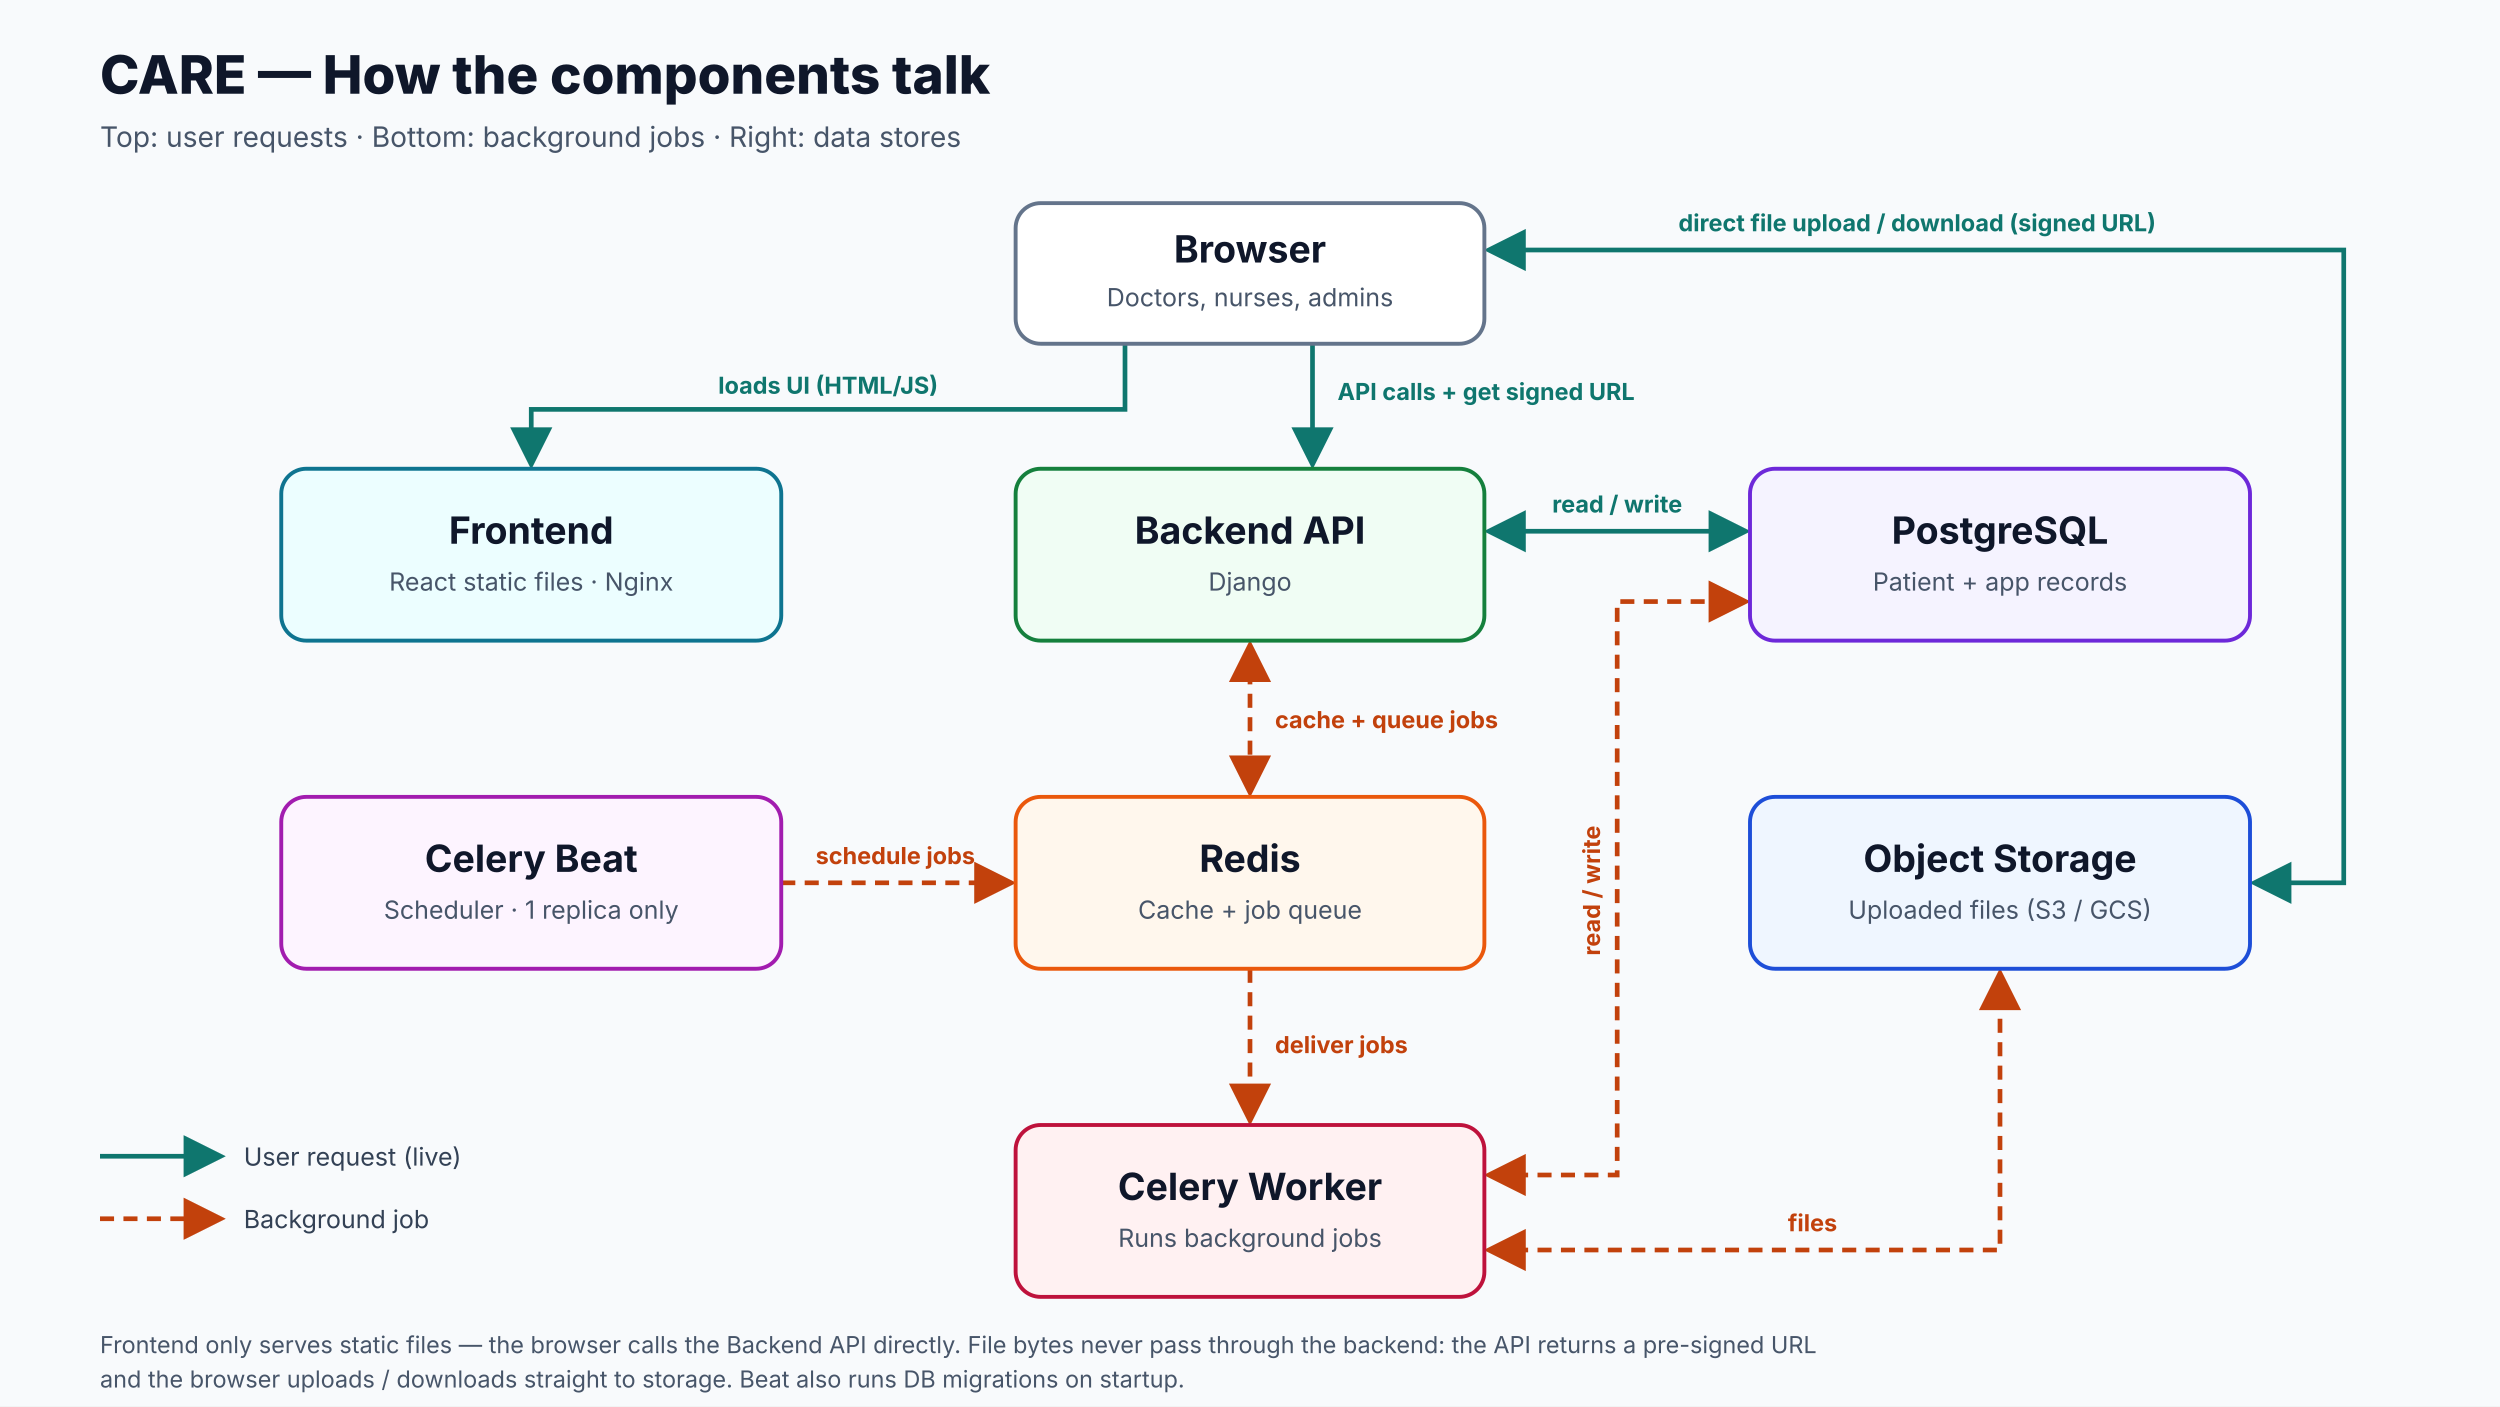
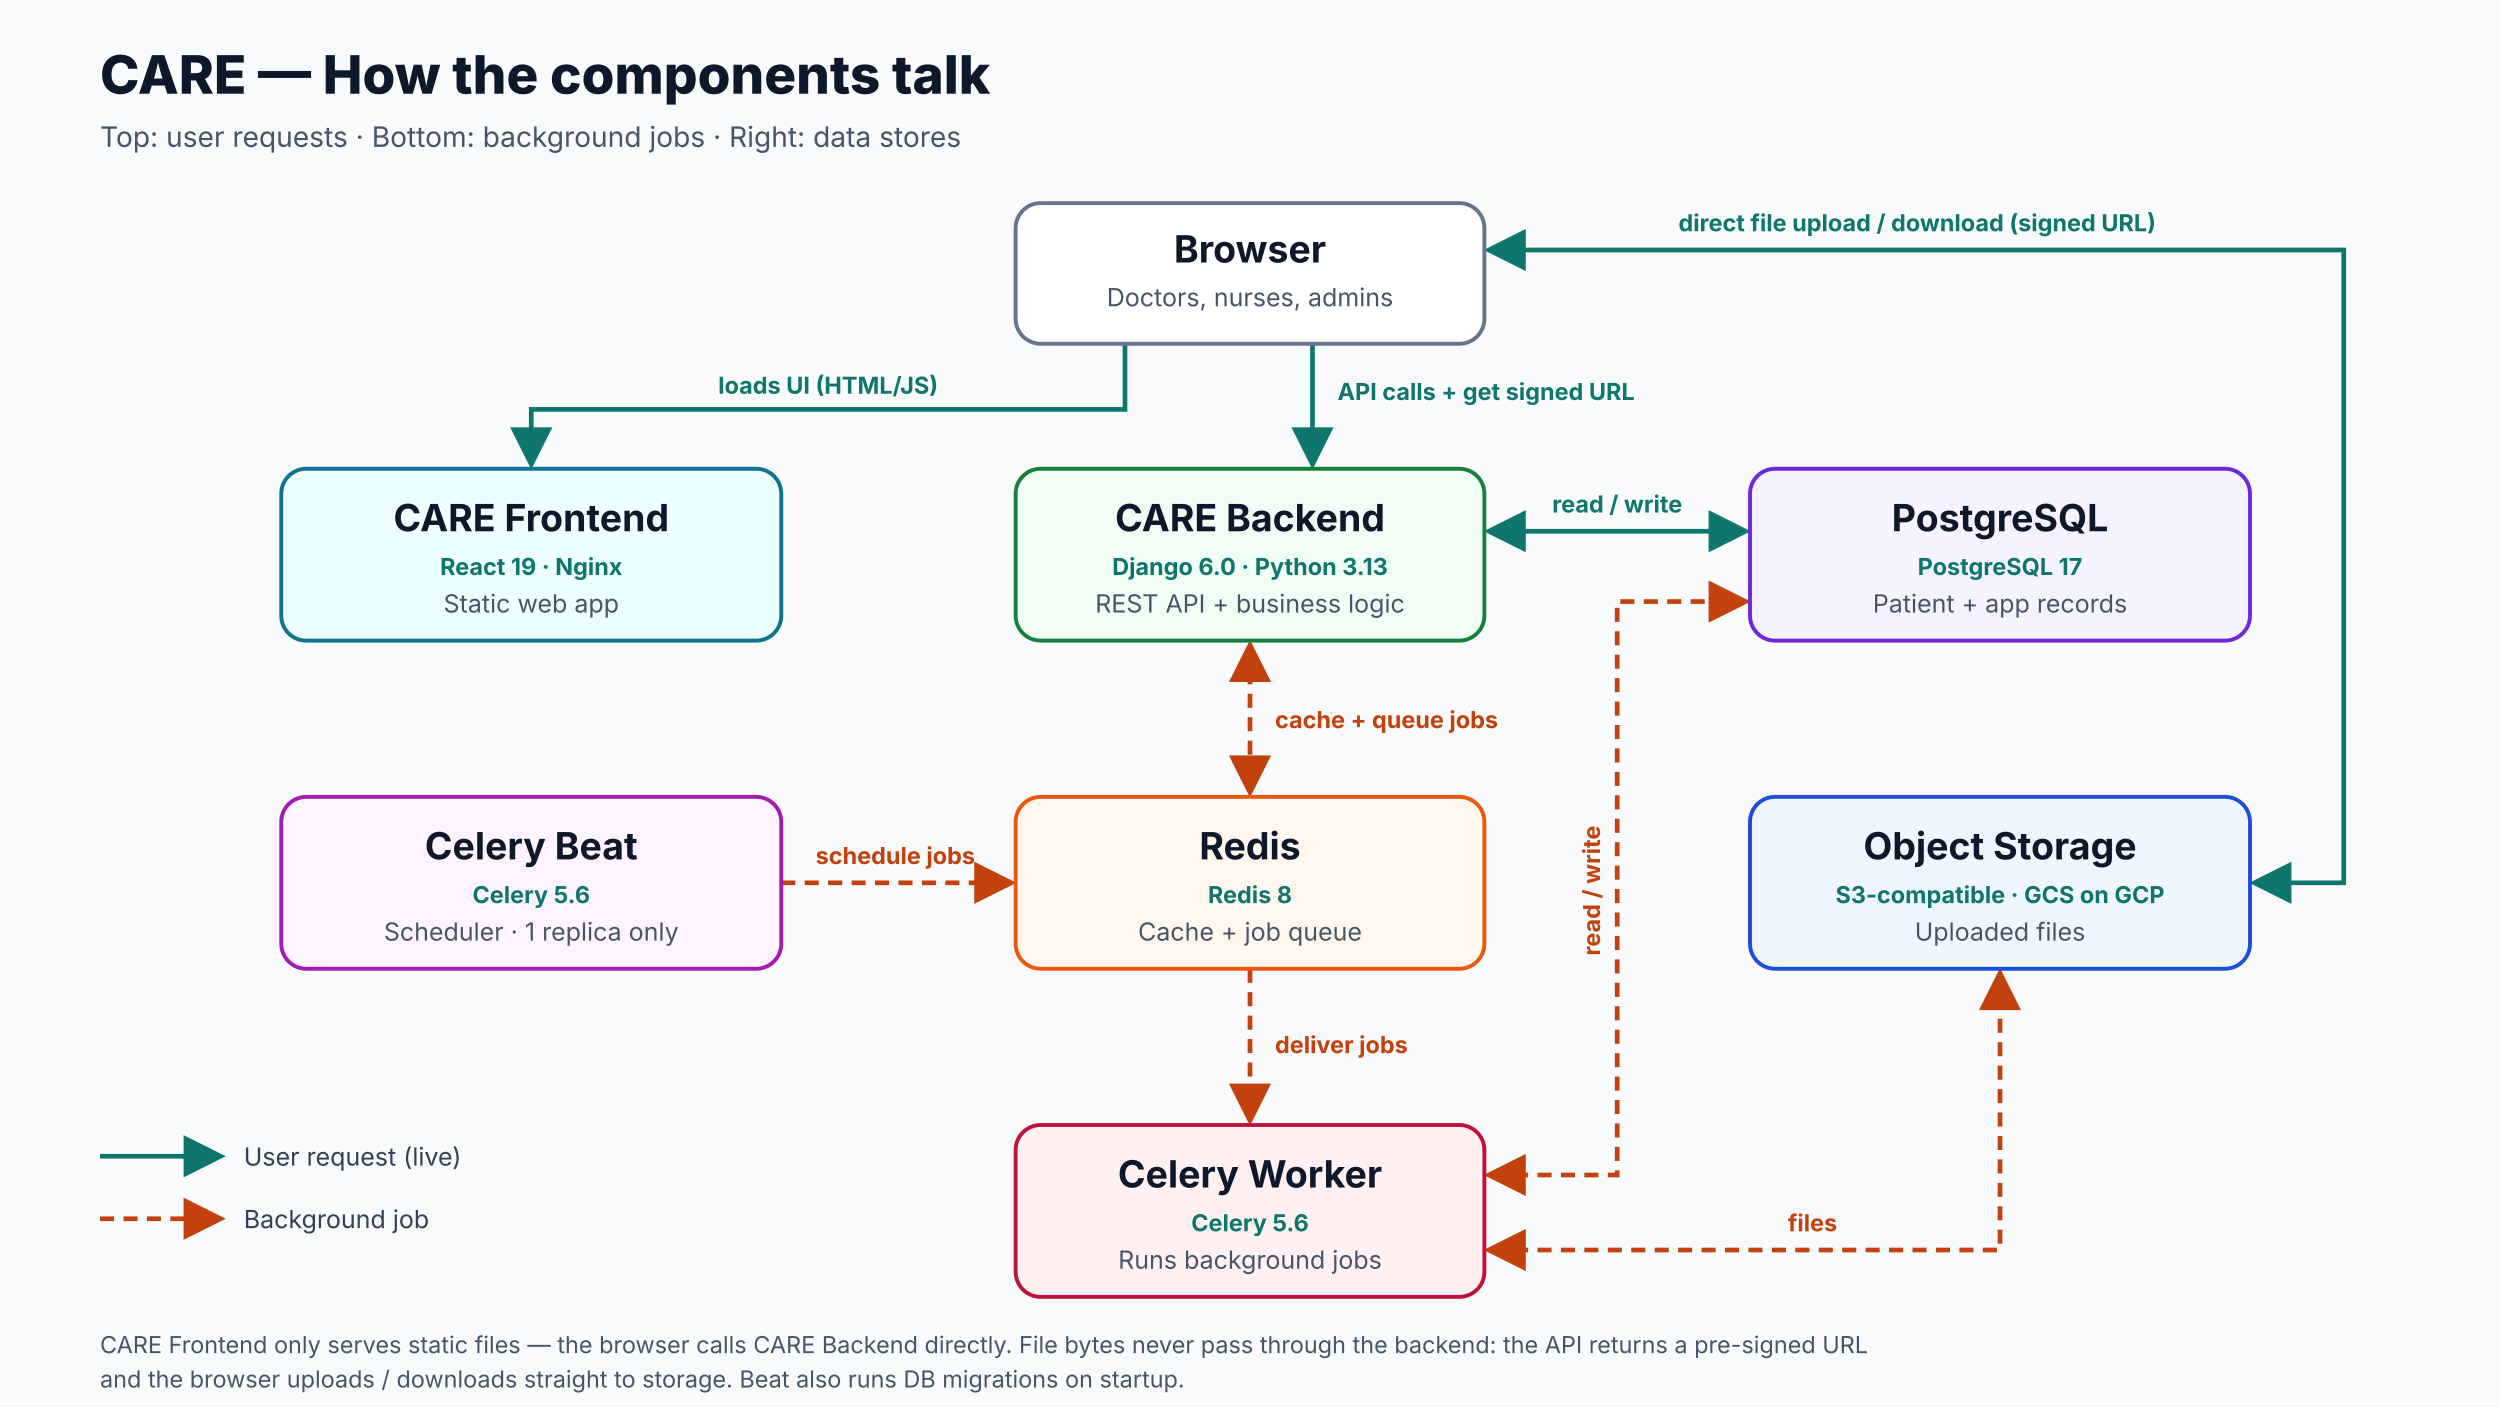
<svg xmlns="http://www.w3.org/2000/svg" width="1600" height="900" viewBox="0 0 1600 900">
  <defs>
    <style>
      text{font-family:'Inter','Helvetica Neue',Arial,sans-serif}
      .title{font-size:34px;font-weight:800;fill:#0F172A}
      .sub{font-size:18px;fill:#475569}
      .h{font-size:24px;font-weight:700;fill:#0F172A}
      .d{font-size:16px;fill:#475569}
+       .v{font-size:15px;font-weight:700;fill:#0F766E}
      .lt{font-size:15px;font-weight:700;fill:#0F766E}
      .lo{font-size:15px;font-weight:700;fill:#C2410C}
      .lg{font-size:16px;fill:#334155}
      .note{font-size:15px;fill:#475569}
      .live{stroke:#0F766E;stroke-width:3;fill:none}
      .job{stroke:#C2410C;stroke-width:3;fill:none;stroke-dasharray:9 6}
    </style>
    <marker id="t" viewBox="0 0 12 12" refX="10" refY="6" markerWidth="9" markerHeight="9" orient="auto-start-reverse">
      <path d="M0,0 L12,6 L0,12 z" fill="#0F766E" />
    </marker>
    <marker id="o" viewBox="0 0 12 12" refX="10" refY="6" markerWidth="9" markerHeight="9" orient="auto-start-reverse">
      <path d="M0,0 L12,6 L0,12 z" fill="#C2410C" />
    </marker>
  </defs>
  <rect width="1600" height="900" fill="#F8FAFC" />
  <text x="64" y="60" class="title">CARE — How the components talk</text>
  <text x="64" y="94" class="sub">Top: user requests · Bottom: background jobs · Right: data stores</text>
  <polyline class="live" points="720,220 720,262 340,262 340,296" marker-end="url(#t)" />
  <text x="530" y="252" text-anchor="middle" class="lt">loads UI (HTML/JS)</text>
  <line class="live" x1="840" y1="220" x2="840" y2="296" marker-end="url(#t)" />
  <text x="856" y="256" class="lt">API calls + get signed URL</text>
  <line class="live" x1="954" y1="340" x2="1116" y2="340" marker-start="url(#t)" marker-end="url(#t)" />
  <text x="1035" y="328" text-anchor="middle" class="lt">read / write</text>
  <polyline class="live" points="954,160 1500,160 1500,565 1444,565" marker-start="url(#t)" marker-end="url(#t)" />
  <text x="1227" y="148" text-anchor="middle" class="lt">direct file upload / download (signed URL)</text>
  <line class="job" x1="800" y1="414" x2="800" y2="506" marker-start="url(#o)" marker-end="url(#o)" />
  <text x="816" y="466" class="lo">cache + queue jobs</text>
  <line class="job" x1="500" y1="565" x2="646" y2="565" marker-end="url(#o)" />
  <text x="573" y="553" text-anchor="middle" class="lo">schedule jobs</text>
  <line class="job" x1="800" y1="620" x2="800" y2="716" marker-end="url(#o)" />
  <text x="816" y="674" class="lo">deliver jobs</text>
  <polyline class="job" points="954,752 1035,752 1035,385 1116,385" marker-start="url(#o)" marker-end="url(#o)" />
  <text x="1024" y="570" text-anchor="middle" class="lo" transform="rotate(-90 1024 570)">read / write</text>
  <polyline class="job" points="954,800 1280,800 1280,624" marker-start="url(#o)" marker-end="url(#o)" />
  <text x="1160" y="788" text-anchor="middle" class="lo">files</text>
  <g>
    <rect x="650" y="130" width="300" height="90" rx="16" fill="#FFFFFF" stroke="#64748B" stroke-width="2.5" />
    <text x="800" y="168" text-anchor="middle" class="h">Browser</text>
    <text x="800" y="196" text-anchor="middle" class="d">Doctors, nurses, admins</text>
    <rect x="180" y="300" width="320" height="110" rx="16" fill="#ECFEFF" stroke="#0E7490" stroke-width="2.5" />
-     <text x="340" y="348" text-anchor="middle" class="h">Frontend</text>
-     <text x="340" y="378" text-anchor="middle" class="d">React static files · Nginx</text>
+     <text x="340" y="340" text-anchor="middle" class="h">CARE Frontend</text>
+     <text x="340" y="368" text-anchor="middle" class="v">React 19 · Nginx</text>
+     <text x="340" y="392" text-anchor="middle" class="d">Static web app</text>
    <rect x="650" y="300" width="300" height="110" rx="16" fill="#F0FDF4" stroke="#15803D" stroke-width="2.5" />
-     <text x="800" y="348" text-anchor="middle" class="h">Backend API</text>
-     <text x="800" y="378" text-anchor="middle" class="d">Django</text>
+     <text x="800" y="340" text-anchor="middle" class="h">CARE Backend</text>
+     <text x="800" y="368" text-anchor="middle" class="v">Django 6.0 · Python 3.13</text>
+     <text x="800" y="392" text-anchor="middle" class="d">REST API + business logic</text>
    <rect x="1120" y="300" width="320" height="110" rx="16" fill="#F5F3FF" stroke="#6D28D9" stroke-width="2.5" />
-     <text x="1280" y="348" text-anchor="middle" class="h">PostgreSQL</text>
-     <text x="1280" y="378" text-anchor="middle" class="d">Patient + app records</text>
+     <text x="1280" y="340" text-anchor="middle" class="h">PostgreSQL</text>
+     <text x="1280" y="368" text-anchor="middle" class="v">PostgreSQL 17</text>
+     <text x="1280" y="392" text-anchor="middle" class="d">Patient + app records</text>
    <rect x="180" y="510" width="320" height="110" rx="16" fill="#FDF4FF" stroke="#A21CAF" stroke-width="2.5" />
-     <text x="340" y="558" text-anchor="middle" class="h">Celery Beat</text>
-     <text x="340" y="588" text-anchor="middle" class="d">Scheduler · 1 replica only</text>
+     <text x="340" y="550" text-anchor="middle" class="h">Celery Beat</text>
+     <text x="340" y="578" text-anchor="middle" class="v">Celery 5.6</text>
+     <text x="340" y="602" text-anchor="middle" class="d">Scheduler · 1 replica only</text>
    <rect x="650" y="510" width="300" height="110" rx="16" fill="#FFF7ED" stroke="#EA580C" stroke-width="2.5" />
-     <text x="800" y="558" text-anchor="middle" class="h">Redis</text>
-     <text x="800" y="588" text-anchor="middle" class="d">Cache + job queue</text>
+     <text x="800" y="550" text-anchor="middle" class="h">Redis</text>
+     <text x="800" y="578" text-anchor="middle" class="v">Redis 8</text>
+     <text x="800" y="602" text-anchor="middle" class="d">Cache + job queue</text>
    <rect x="1120" y="510" width="320" height="110" rx="16" fill="#EFF6FF" stroke="#1D4ED8" stroke-width="2.5" />
-     <text x="1280" y="558" text-anchor="middle" class="h">Object Storage</text>
-     <text x="1280" y="588" text-anchor="middle" class="d">Uploaded files (S3 / GCS)</text>
+     <text x="1280" y="550" text-anchor="middle" class="h">Object Storage</text>
+     <text x="1280" y="578" text-anchor="middle" class="v">S3-compatible · GCS on GCP</text>
+     <text x="1280" y="602" text-anchor="middle" class="d">Uploaded files</text>
    <rect x="650" y="720" width="300" height="110" rx="16" fill="#FFF1F2" stroke="#BE123C" stroke-width="2.5" />
-     <text x="800" y="768" text-anchor="middle" class="h">Celery Worker</text>
-     <text x="800" y="798" text-anchor="middle" class="d">Runs background jobs</text>
+     <text x="800" y="760" text-anchor="middle" class="h">Celery Worker</text>
+     <text x="800" y="788" text-anchor="middle" class="v">Celery 5.6</text>
+     <text x="800" y="812" text-anchor="middle" class="d">Runs background jobs</text>
  </g>
  <line class="live" x1="64" y1="740" x2="140" y2="740" marker-end="url(#t)" />
  <text x="156" y="746" class="lg">User request (live)</text>
  <line class="job" x1="64" y1="780" x2="140" y2="780" marker-end="url(#o)" />
  <text x="156" y="786" class="lg">Background job</text>
-   <text x="64" y="866" class="note">Frontend only serves static files — the browser calls the Backend API directly. File bytes never pass through the backend: the API returns a pre-signed URL</text>
+   <text x="64" y="866" class="note">CARE Frontend only serves static files — the browser calls CARE Backend directly. File bytes never pass through the backend: the API returns a pre-signed URL</text>
  <text x="64" y="888" class="note">and the browser uploads / downloads straight to storage. Beat also runs DB migrations on startup.</text>
</svg>
